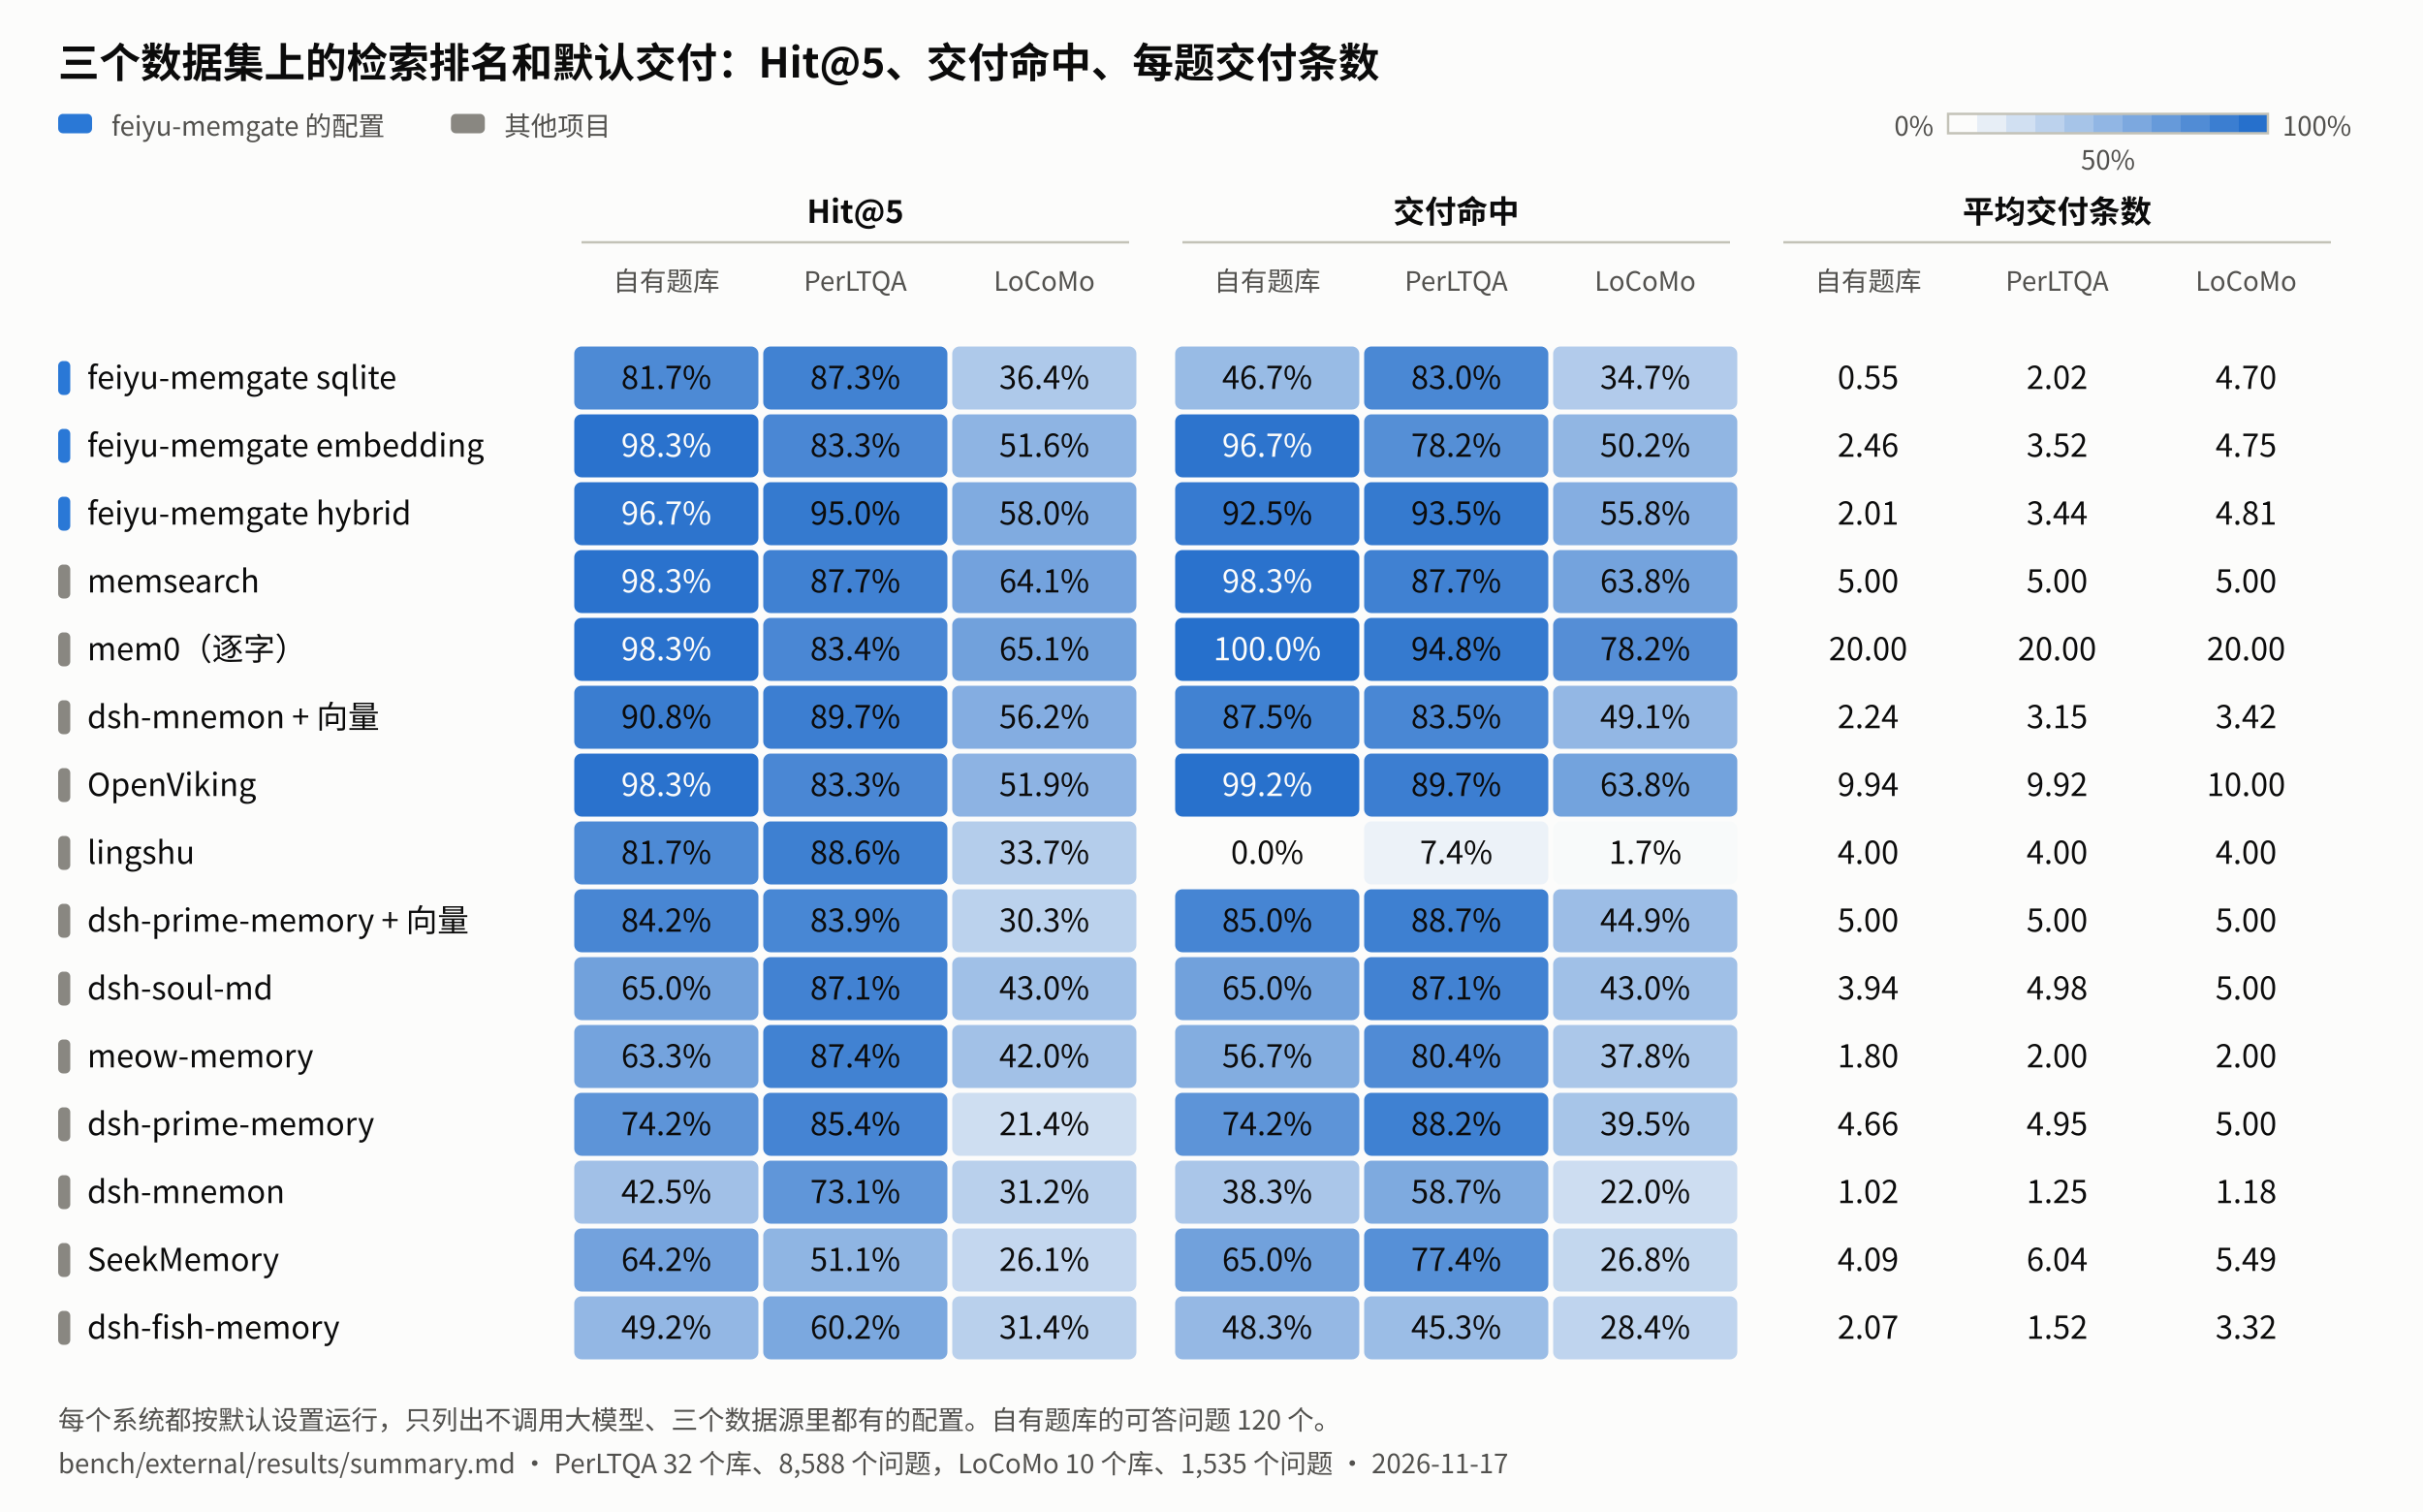
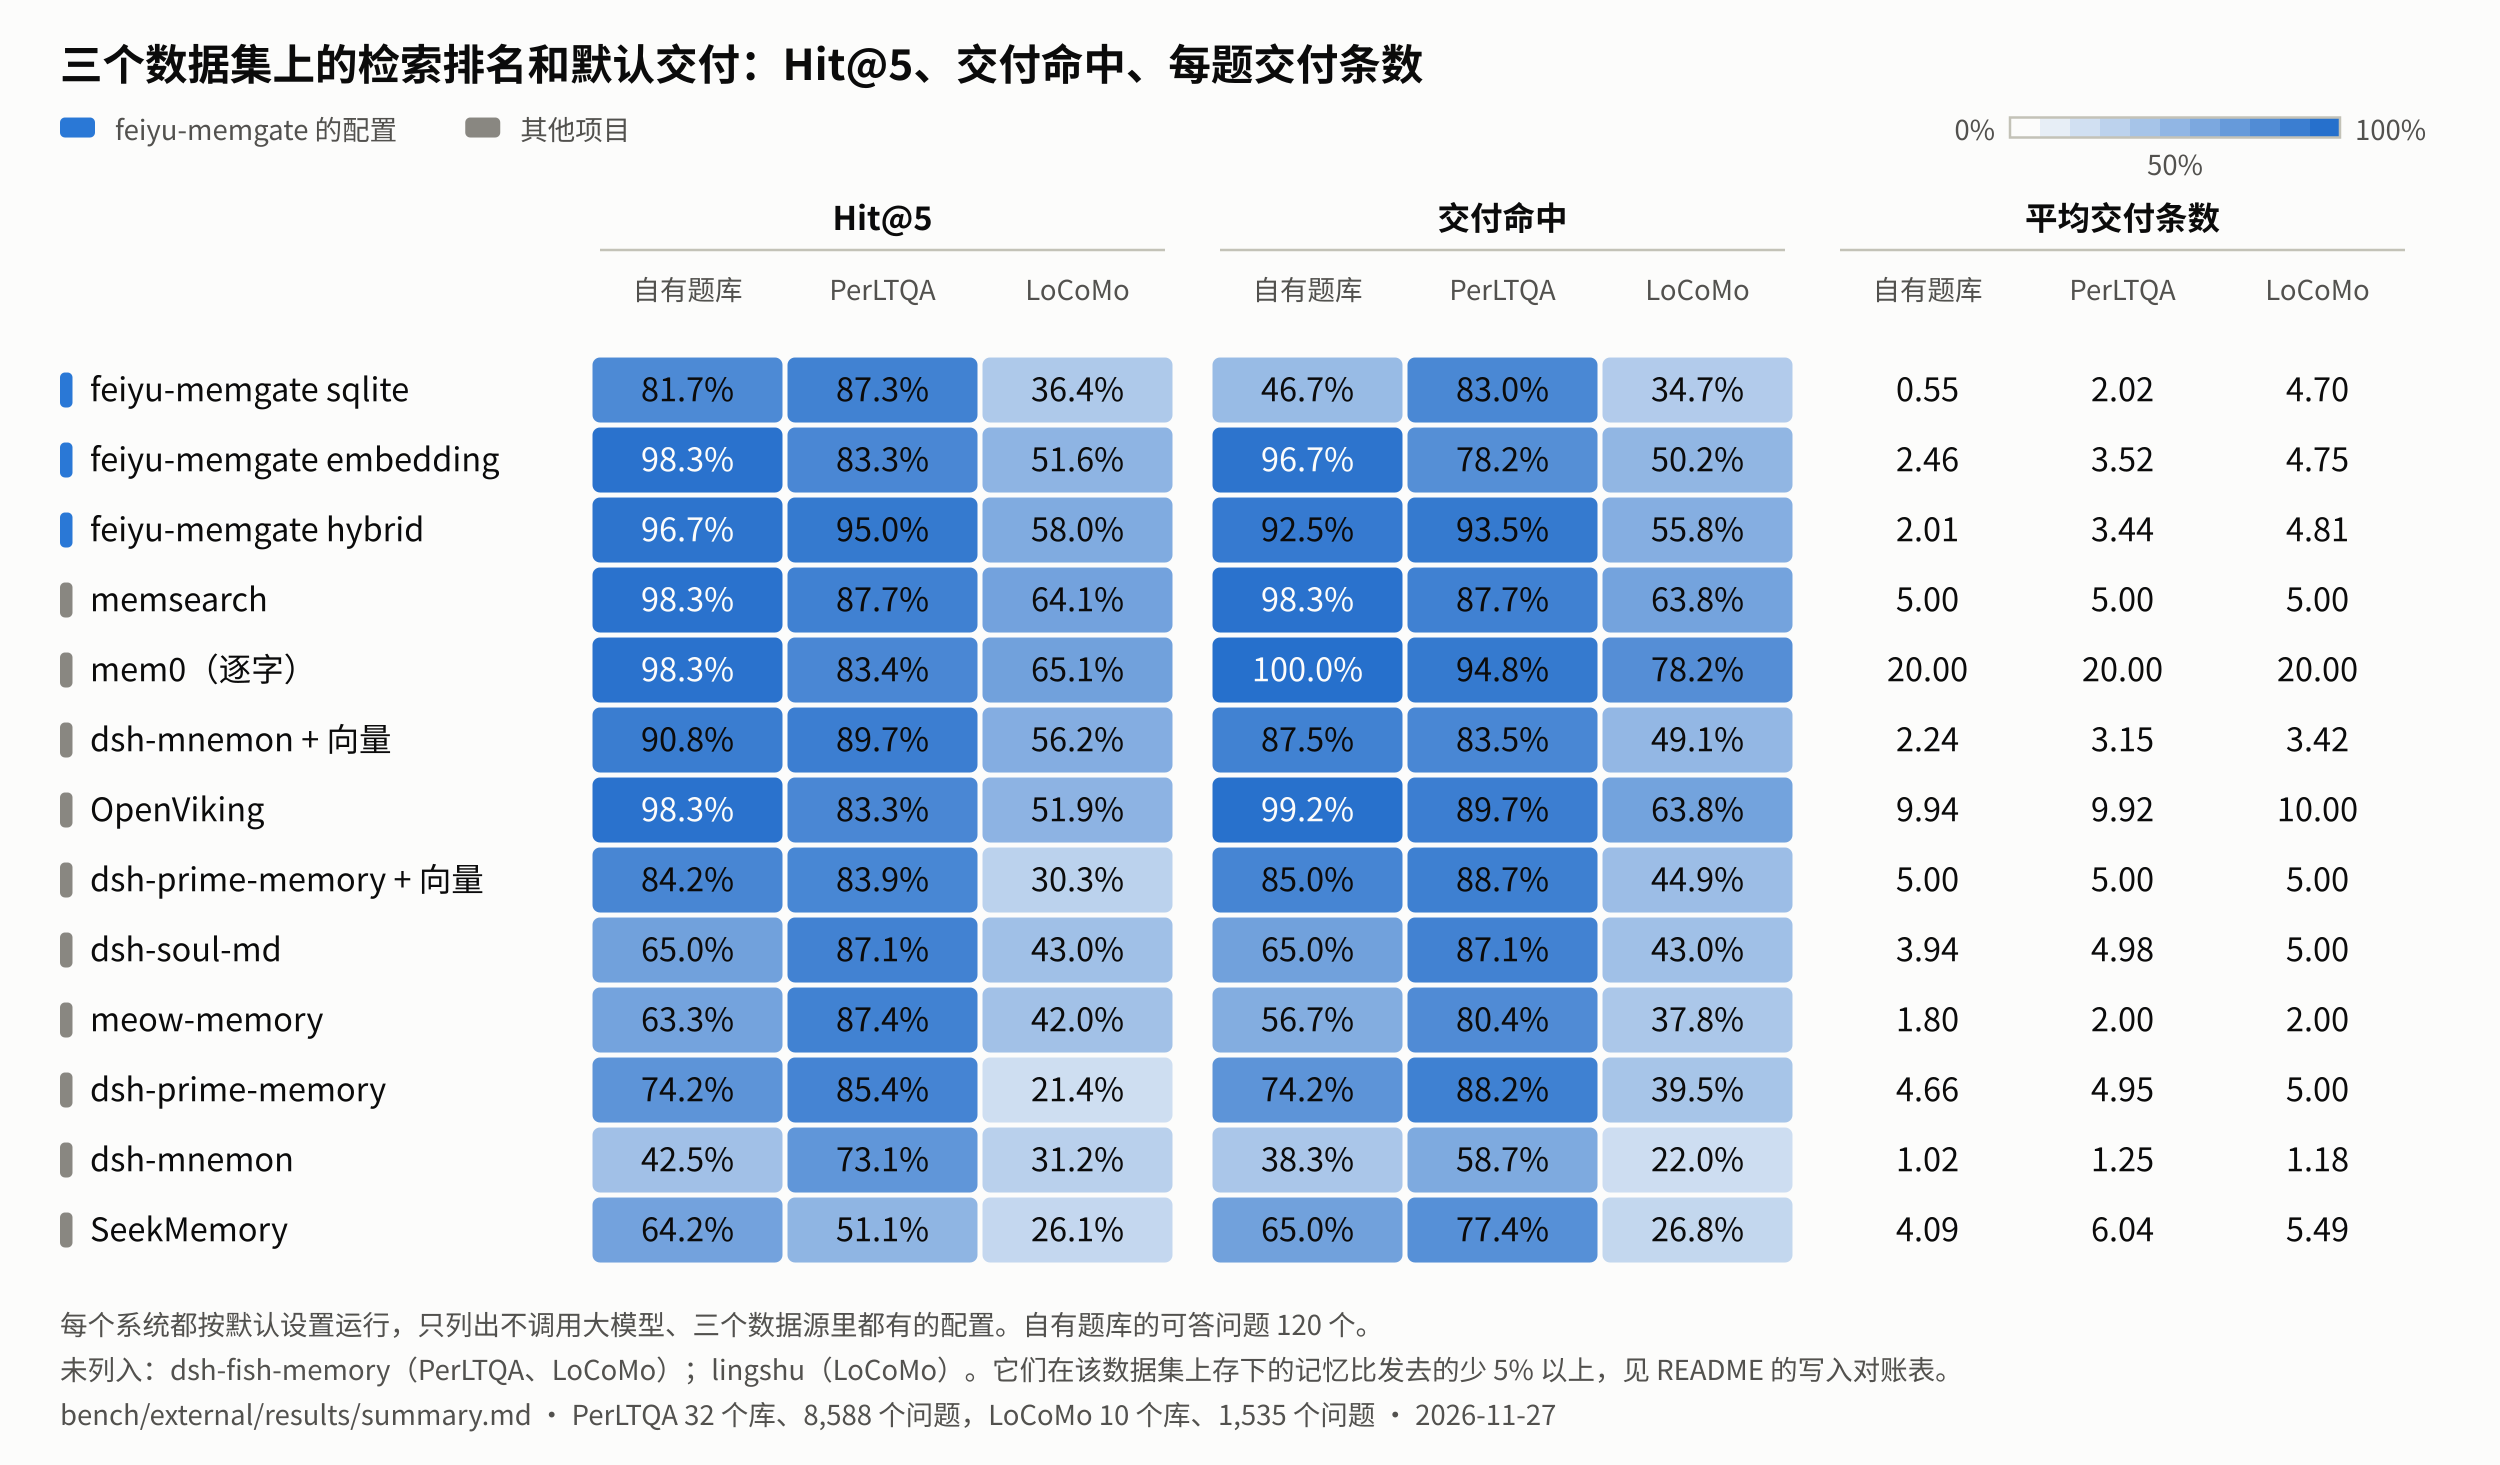
- <svg xmlns="http://www.w3.org/2000/svg" width="1000" height="624" viewBox="0 0 1000 624" role="img" lang="zh">
+ <svg xmlns="http://www.w3.org/2000/svg" width="1000" height="586" viewBox="0 0 1000 586" role="img" lang="zh">
  <style>text{font-family:-apple-system, "Segoe UI", "Microsoft YaHei", "PingFang SC", "Noto Sans CJK SC", "Helvetica Neue", Arial, sans-serif;fill:#52514e;font-size:13px}.t{font-size:17px;font-weight:600;fill:#0b0b0b}.l{font-size:13px;fill:#0b0b0b}.lb{font-size:13px;font-weight:600;fill:#0b0b0b}.s{font-size:11px;fill:#52514e}.grid{stroke:#e1e0d9;stroke-width:1;fill:none}.axis{stroke:#c3c2b7;stroke-width:1;fill:none}.tick{stroke:#0b0b0b;stroke-width:2;fill:none}.lead{stroke-width:1;fill:none}.fa{fill:#2a78d6}.fo{fill:#898781}.tint{fill:#898781;fill-opacity:0.35}</style>
-   <rect width="1000" height="624" fill="#fcfcfb" />
+   <rect width="1000" height="586" fill="#fcfcfb" />
  <text x="24.0" y="32.0" class="t">三个数据集上的检索排名和默认交付：Hit@5、交付命中、每题交付条数</text>
  <rect x="24.0" y="47.0" width="14" height="8" rx="2" class="fa" />
  <text x="46.0" y="56.0" class="s">feiyu-memgate 的配置</text>
  <rect x="186.1" y="47.0" width="14" height="8" rx="2" class="fo" />
  <text x="208.1" y="56.0" class="s">其他项目</text>
  <rect x="804.0" y="47.0" width="12" height="8" fill="#fcfcfb" />
  <rect x="816.0" y="47.0" width="12" height="8" fill="#e7eef6" />
  <rect x="828.0" y="47.0" width="12" height="8" fill="#d1e0f2" />
  <rect x="840.0" y="47.0" width="12" height="8" fill="#bcd2ed" />
  <rect x="852.0" y="47.0" width="12" height="8" fill="#a6c4e8" />
  <rect x="864.0" y="47.0" width="12" height="8" fill="#91b6e4" />
  <rect x="876.0" y="47.0" width="12" height="8" fill="#7ca8df" />
  <rect x="888.0" y="47.0" width="12" height="8" fill="#669ada" />
  <rect x="900.0" y="47.0" width="12" height="8" fill="#518cd5" />
  <rect x="912.0" y="47.0" width="12" height="8" fill="#3b7ed1" />
  <rect x="924.0" y="47.0" width="12" height="8" fill="#2670cc" />
  <rect x="804.0" y="47.0" width="132" height="8" fill="none" class="axis" />
  <text x="798.0" y="56.0" class="s" text-anchor="end">0%</text>
  <text x="942.0" y="56.0" class="s">100%</text>
  <text x="870.0" y="70.0" class="s" text-anchor="middle">50%</text>
  <text x="353.0" y="92.0" class="lb" text-anchor="middle">Hit@5</text>
  <line x1="240.0" y1="100.0" x2="466.0" y2="100.0" class="axis" />
  <text x="275.0" y="120.0" class="s" text-anchor="middle">自有题库</text>
  <text x="353.0" y="120.0" class="s" text-anchor="middle">PerLTQA</text>
  <text x="431.0" y="120.0" class="s" text-anchor="middle">LoCoMo</text>
  <text x="601.0" y="92.0" class="lb" text-anchor="middle">交付命中</text>
  <line x1="488.0" y1="100.0" x2="714.0" y2="100.0" class="axis" />
  <text x="523.0" y="120.0" class="s" text-anchor="middle">自有题库</text>
  <text x="601.0" y="120.0" class="s" text-anchor="middle">PerLTQA</text>
  <text x="679.0" y="120.0" class="s" text-anchor="middle">LoCoMo</text>
  <text x="849.0" y="92.0" class="lb" text-anchor="middle">平均交付条数</text>
  <line x1="736.0" y1="100.0" x2="962.0" y2="100.0" class="axis" />
  <text x="771.0" y="120.0" class="s" text-anchor="middle">自有题库</text>
  <text x="849.0" y="120.0" class="s" text-anchor="middle">PerLTQA</text>
  <text x="927.0" y="120.0" class="s" text-anchor="middle">LoCoMo</text>
  <rect x="24.0" y="149.0" width="5" height="14" rx="2" class="fa" />
  <text x="36.0" y="160.5" class="l">feiyu-memgate sqlite</text>
  <rect x="237.0" y="143.0" width="76.0" height="26.0" rx="3" fill="#4d8ad5" />
  <text x="275.0" y="160.5" class="l" text-anchor="middle" style="fill:#0b0b0b">81.7%</text>
  <rect x="315.0" y="143.0" width="76.0" height="26.0" rx="3" fill="#4182d2" />
  <text x="353.0" y="160.5" class="l" text-anchor="middle" style="fill:#0b0b0b">87.3%</text>
  <rect x="393.0" y="143.0" width="76.0" height="26.0" rx="3" fill="#aec9ea" />
  <text x="431.0" y="160.5" class="l" text-anchor="middle" style="fill:#0b0b0b">36.4%</text>
  <rect x="485.0" y="143.0" width="76.0" height="26.0" rx="3" fill="#98bbe5" />
  <text x="523.0" y="160.5" class="l" text-anchor="middle" style="fill:#0b0b0b">46.7%</text>
  <rect x="563.0" y="143.0" width="76.0" height="26.0" rx="3" fill="#4a88d4" />
  <text x="601.0" y="160.5" class="l" text-anchor="middle" style="fill:#0b0b0b">83.0%</text>
  <rect x="641.0" y="143.0" width="76.0" height="26.0" rx="3" fill="#b2cbeb" />
  <text x="679.0" y="160.5" class="l" text-anchor="middle" style="fill:#0b0b0b">34.7%</text>
  <text x="771.0" y="160.5" class="l" text-anchor="middle" style="fill:#0b0b0b">0.55</text>
  <text x="849.0" y="160.5" class="l" text-anchor="middle" style="fill:#0b0b0b">2.02</text>
  <text x="927.0" y="160.5" class="l" text-anchor="middle" style="fill:#0b0b0b">4.70</text>
  <rect x="24.0" y="177.0" width="5" height="14" rx="2" class="fa" />
  <text x="36.0" y="188.5" class="l">feiyu-memgate embedding</text>
  <rect x="237.0" y="171.0" width="76.0" height="26.0" rx="3" fill="#2a72cd" />
  <text x="275.0" y="188.5" class="l" text-anchor="middle" style="fill:#fcfcfb">98.3%</text>
  <rect x="315.0" y="171.0" width="76.0" height="26.0" rx="3" fill="#4a87d4" />
  <text x="353.0" y="188.5" class="l" text-anchor="middle" style="fill:#0b0b0b">83.3%</text>
  <rect x="393.0" y="171.0" width="76.0" height="26.0" rx="3" fill="#8eb4e3" />
  <text x="431.0" y="188.5" class="l" text-anchor="middle" style="fill:#0b0b0b">51.6%</text>
  <rect x="485.0" y="171.0" width="76.0" height="26.0" rx="3" fill="#2d74cd" />
  <text x="523.0" y="188.5" class="l" text-anchor="middle" style="fill:#fcfcfb">96.7%</text>
  <rect x="563.0" y="171.0" width="76.0" height="26.0" rx="3" fill="#558fd6" />
  <text x="601.0" y="188.5" class="l" text-anchor="middle" style="fill:#0b0b0b">78.2%</text>
  <rect x="641.0" y="171.0" width="76.0" height="26.0" rx="3" fill="#91b6e3" />
  <text x="679.0" y="188.5" class="l" text-anchor="middle" style="fill:#0b0b0b">50.2%</text>
  <text x="771.0" y="188.5" class="l" text-anchor="middle" style="fill:#0b0b0b">2.46</text>
  <text x="849.0" y="188.5" class="l" text-anchor="middle" style="fill:#0b0b0b">3.52</text>
  <text x="927.0" y="188.5" class="l" text-anchor="middle" style="fill:#0b0b0b">4.75</text>
  <rect x="24.0" y="205.0" width="5" height="14" rx="2" class="fa" />
  <text x="36.0" y="216.5" class="l">feiyu-memgate hybrid</text>
  <rect x="237.0" y="199.0" width="76.0" height="26.0" rx="3" fill="#2d74cd" />
  <text x="275.0" y="216.5" class="l" text-anchor="middle" style="fill:#fcfcfb">96.7%</text>
  <rect x="315.0" y="199.0" width="76.0" height="26.0" rx="3" fill="#357acf" />
  <text x="353.0" y="216.5" class="l" text-anchor="middle" style="fill:#0b0b0b">95.0%</text>
  <rect x="393.0" y="199.0" width="76.0" height="26.0" rx="3" fill="#80abe0" />
  <text x="431.0" y="216.5" class="l" text-anchor="middle" style="fill:#0b0b0b">58.0%</text>
  <rect x="485.0" y="199.0" width="76.0" height="26.0" rx="3" fill="#367ad0" />
  <text x="523.0" y="216.5" class="l" text-anchor="middle" style="fill:#0b0b0b">92.5%</text>
  <rect x="563.0" y="199.0" width="76.0" height="26.0" rx="3" fill="#357acf" />
  <text x="601.0" y="216.5" class="l" text-anchor="middle" style="fill:#0b0b0b">93.5%</text>
  <rect x="641.0" y="199.0" width="76.0" height="26.0" rx="3" fill="#85aee1" />
  <text x="679.0" y="216.5" class="l" text-anchor="middle" style="fill:#0b0b0b">55.8%</text>
  <text x="771.0" y="216.5" class="l" text-anchor="middle" style="fill:#0b0b0b">2.01</text>
  <text x="849.0" y="216.5" class="l" text-anchor="middle" style="fill:#0b0b0b">3.44</text>
  <text x="927.0" y="216.5" class="l" text-anchor="middle" style="fill:#0b0b0b">4.81</text>
  <rect x="24.0" y="233.0" width="5" height="14" rx="2" class="fo" />
  <text x="36.0" y="244.5" class="l">memsearch</text>
  <rect x="237.0" y="227.0" width="76.0" height="26.0" rx="3" fill="#2a72cd" />
  <text x="275.0" y="244.5" class="l" text-anchor="middle" style="fill:#fcfcfb">98.3%</text>
  <rect x="315.0" y="227.0" width="76.0" height="26.0" rx="3" fill="#4081d2" />
  <text x="353.0" y="244.5" class="l" text-anchor="middle" style="fill:#0b0b0b">87.7%</text>
  <rect x="393.0" y="227.0" width="76.0" height="26.0" rx="3" fill="#73a2dd" />
  <text x="431.0" y="244.5" class="l" text-anchor="middle" style="fill:#0b0b0b">64.1%</text>
  <rect x="485.0" y="227.0" width="76.0" height="26.0" rx="3" fill="#2a72cd" />
  <text x="523.0" y="244.5" class="l" text-anchor="middle" style="fill:#fcfcfb">98.3%</text>
  <rect x="563.0" y="227.0" width="76.0" height="26.0" rx="3" fill="#4081d2" />
  <text x="601.0" y="244.5" class="l" text-anchor="middle" style="fill:#0b0b0b">87.7%</text>
  <rect x="641.0" y="227.0" width="76.0" height="26.0" rx="3" fill="#74a3dd" />
  <text x="679.0" y="244.5" class="l" text-anchor="middle" style="fill:#0b0b0b">63.8%</text>
  <text x="771.0" y="244.5" class="l" text-anchor="middle" style="fill:#0b0b0b">5.00</text>
  <text x="849.0" y="244.5" class="l" text-anchor="middle" style="fill:#0b0b0b">5.00</text>
  <text x="927.0" y="244.5" class="l" text-anchor="middle" style="fill:#0b0b0b">5.00</text>
  <rect x="24.0" y="261.0" width="5" height="14" rx="2" class="fo" />
  <text x="36.0" y="272.5" class="l">mem0（逐字）</text>
  <rect x="237.0" y="255.0" width="76.0" height="26.0" rx="3" fill="#2a72cd" />
  <text x="275.0" y="272.5" class="l" text-anchor="middle" style="fill:#fcfcfb">98.3%</text>
  <rect x="315.0" y="255.0" width="76.0" height="26.0" rx="3" fill="#4a87d4" />
  <text x="353.0" y="272.5" class="l" text-anchor="middle" style="fill:#0b0b0b">83.4%</text>
  <rect x="393.0" y="255.0" width="76.0" height="26.0" rx="3" fill="#71a1dc" />
  <text x="431.0" y="272.5" class="l" text-anchor="middle" style="fill:#0b0b0b">65.1%</text>
  <rect x="485.0" y="255.0" width="76.0" height="26.0" rx="3" fill="#2670cc" />
  <text x="523.0" y="272.5" class="l" text-anchor="middle" style="fill:#fcfcfb">100.0%</text>
  <rect x="563.0" y="255.0" width="76.0" height="26.0" rx="3" fill="#357acf" />
  <text x="601.0" y="272.5" class="l" text-anchor="middle" style="fill:#0b0b0b">94.8%</text>
  <rect x="641.0" y="255.0" width="76.0" height="26.0" rx="3" fill="#558ed6" />
  <text x="679.0" y="272.5" class="l" text-anchor="middle" style="fill:#0b0b0b">78.2%</text>
  <text x="771.0" y="272.5" class="l" text-anchor="middle" style="fill:#0b0b0b">20.00</text>
  <text x="849.0" y="272.5" class="l" text-anchor="middle" style="fill:#0b0b0b">20.00</text>
  <text x="927.0" y="272.5" class="l" text-anchor="middle" style="fill:#0b0b0b">20.00</text>
  <rect x="24.0" y="289.0" width="5" height="14" rx="2" class="fo" />
  <text x="36.0" y="300.5" class="l">dsh-mnemon + 向量</text>
  <rect x="237.0" y="283.0" width="76.0" height="26.0" rx="3" fill="#3a7dd0" />
  <text x="275.0" y="300.5" class="l" text-anchor="middle" style="fill:#0b0b0b">90.8%</text>
  <rect x="315.0" y="283.0" width="76.0" height="26.0" rx="3" fill="#3c7ed1" />
  <text x="353.0" y="300.5" class="l" text-anchor="middle" style="fill:#0b0b0b">89.7%</text>
  <rect x="393.0" y="283.0" width="76.0" height="26.0" rx="3" fill="#84ade1" />
  <text x="431.0" y="300.5" class="l" text-anchor="middle" style="fill:#0b0b0b">56.2%</text>
  <rect x="485.0" y="283.0" width="76.0" height="26.0" rx="3" fill="#4182d2" />
  <text x="523.0" y="300.5" class="l" text-anchor="middle" style="fill:#0b0b0b">87.5%</text>
  <rect x="563.0" y="283.0" width="76.0" height="26.0" rx="3" fill="#4987d4" />
  <text x="601.0" y="300.5" class="l" text-anchor="middle" style="fill:#0b0b0b">83.5%</text>
  <rect x="641.0" y="283.0" width="76.0" height="26.0" rx="3" fill="#93b7e4" />
  <text x="679.0" y="300.5" class="l" text-anchor="middle" style="fill:#0b0b0b">49.1%</text>
  <text x="771.0" y="300.5" class="l" text-anchor="middle" style="fill:#0b0b0b">2.24</text>
  <text x="849.0" y="300.5" class="l" text-anchor="middle" style="fill:#0b0b0b">3.15</text>
  <text x="927.0" y="300.5" class="l" text-anchor="middle" style="fill:#0b0b0b">3.42</text>
  <rect x="24.0" y="317.0" width="5" height="14" rx="2" class="fo" />
  <text x="36.0" y="328.5" class="l">OpenViking</text>
  <rect x="237.0" y="311.0" width="76.0" height="26.0" rx="3" fill="#2a72cd" />
  <text x="275.0" y="328.5" class="l" text-anchor="middle" style="fill:#fcfcfb">98.3%</text>
  <rect x="315.0" y="311.0" width="76.0" height="26.0" rx="3" fill="#4a87d4" />
  <text x="353.0" y="328.5" class="l" text-anchor="middle" style="fill:#0b0b0b">83.3%</text>
  <rect x="393.0" y="311.0" width="76.0" height="26.0" rx="3" fill="#8db3e3" />
  <text x="431.0" y="328.5" class="l" text-anchor="middle" style="fill:#0b0b0b">51.9%</text>
  <rect x="485.0" y="311.0" width="76.0" height="26.0" rx="3" fill="#2871cc" />
  <text x="523.0" y="328.5" class="l" text-anchor="middle" style="fill:#fcfcfb">99.2%</text>
  <rect x="563.0" y="311.0" width="76.0" height="26.0" rx="3" fill="#3c7ed1" />
  <text x="601.0" y="328.5" class="l" text-anchor="middle" style="fill:#0b0b0b">89.7%</text>
  <rect x="641.0" y="311.0" width="76.0" height="26.0" rx="3" fill="#73a3dd" />
  <text x="679.0" y="328.5" class="l" text-anchor="middle" style="fill:#0b0b0b">63.8%</text>
  <text x="771.0" y="328.5" class="l" text-anchor="middle" style="fill:#0b0b0b">9.94</text>
  <text x="849.0" y="328.5" class="l" text-anchor="middle" style="fill:#0b0b0b">9.92</text>
  <text x="927.0" y="328.5" class="l" text-anchor="middle" style="fill:#0b0b0b">10.00</text>
  <rect x="24.0" y="345.0" width="5" height="14" rx="2" class="fo" />
-   <text x="36.0" y="356.5" class="l">lingshu</text>
-   <rect x="237.0" y="339.0" width="76.0" height="26.0" rx="3" fill="#4d8ad5" />
-   <text x="275.0" y="356.5" class="l" text-anchor="middle" style="fill:#0b0b0b">81.7%</text>
-   <rect x="315.0" y="339.0" width="76.0" height="26.0" rx="3" fill="#3e80d1" />
-   <text x="353.0" y="356.5" class="l" text-anchor="middle" style="fill:#0b0b0b">88.6%</text>
-   <rect x="393.0" y="339.0" width="76.0" height="26.0" rx="3" fill="#b4cdeb" />
-   <text x="431.0" y="356.5" class="l" text-anchor="middle" style="fill:#0b0b0b">33.7%</text>
-   <rect x="485.0" y="339.0" width="76.0" height="26.0" rx="3" fill="#fcfcfb" />
-   <text x="523.0" y="356.5" class="l" text-anchor="middle" style="fill:#0b0b0b">0.0%</text>
-   <rect x="563.0" y="339.0" width="76.0" height="26.0" rx="3" fill="#ecf2f8" />
-   <text x="601.0" y="356.5" class="l" text-anchor="middle" style="fill:#0b0b0b">7.4%</text>
-   <rect x="641.0" y="339.0" width="76.0" height="26.0" rx="3" fill="#f8fafa" />
-   <text x="679.0" y="356.5" class="l" text-anchor="middle" style="fill:#0b0b0b">1.7%</text>
-   <text x="771.0" y="356.5" class="l" text-anchor="middle" style="fill:#0b0b0b">4.00</text>
-   <text x="849.0" y="356.5" class="l" text-anchor="middle" style="fill:#0b0b0b">4.00</text>
-   <text x="927.0" y="356.5" class="l" text-anchor="middle" style="fill:#0b0b0b">4.00</text>
+   <text x="36.0" y="356.5" class="l">dsh-prime-memory + 向量</text>
+   <rect x="237.0" y="339.0" width="76.0" height="26.0" rx="3" fill="#4886d3" />
+   <text x="275.0" y="356.5" class="l" text-anchor="middle" style="fill:#0b0b0b">84.2%</text>
+   <rect x="315.0" y="339.0" width="76.0" height="26.0" rx="3" fill="#4887d4" />
+   <text x="353.0" y="356.5" class="l" text-anchor="middle" style="fill:#0b0b0b">83.9%</text>
+   <rect x="393.0" y="339.0" width="76.0" height="26.0" rx="3" fill="#bbd2ed" />
+   <text x="431.0" y="356.5" class="l" text-anchor="middle" style="fill:#0b0b0b">30.3%</text>
+   <rect x="485.0" y="339.0" width="76.0" height="26.0" rx="3" fill="#4685d3" />
+   <text x="523.0" y="356.5" class="l" text-anchor="middle" style="fill:#0b0b0b">85.0%</text>
+   <rect x="563.0" y="339.0" width="76.0" height="26.0" rx="3" fill="#3e80d1" />
+   <text x="601.0" y="356.5" class="l" text-anchor="middle" style="fill:#0b0b0b">88.7%</text>
+   <rect x="641.0" y="339.0" width="76.0" height="26.0" rx="3" fill="#9cbde6" />
+   <text x="679.0" y="356.5" class="l" text-anchor="middle" style="fill:#0b0b0b">44.9%</text>
+   <text x="771.0" y="356.5" class="l" text-anchor="middle" style="fill:#0b0b0b">5.00</text>
+   <text x="849.0" y="356.5" class="l" text-anchor="middle" style="fill:#0b0b0b">5.00</text>
+   <text x="927.0" y="356.5" class="l" text-anchor="middle" style="fill:#0b0b0b">5.00</text>
  <rect x="24.0" y="373.0" width="5" height="14" rx="2" class="fo" />
-   <text x="36.0" y="384.5" class="l">dsh-prime-memory + 向量</text>
-   <rect x="237.0" y="367.0" width="76.0" height="26.0" rx="3" fill="#4886d3" />
-   <text x="275.0" y="384.5" class="l" text-anchor="middle" style="fill:#0b0b0b">84.2%</text>
-   <rect x="315.0" y="367.0" width="76.0" height="26.0" rx="3" fill="#4887d4" />
-   <text x="353.0" y="384.5" class="l" text-anchor="middle" style="fill:#0b0b0b">83.9%</text>
-   <rect x="393.0" y="367.0" width="76.0" height="26.0" rx="3" fill="#bbd2ed" />
-   <text x="431.0" y="384.5" class="l" text-anchor="middle" style="fill:#0b0b0b">30.3%</text>
-   <rect x="485.0" y="367.0" width="76.0" height="26.0" rx="3" fill="#4685d3" />
-   <text x="523.0" y="384.5" class="l" text-anchor="middle" style="fill:#0b0b0b">85.0%</text>
-   <rect x="563.0" y="367.0" width="76.0" height="26.0" rx="3" fill="#3e80d1" />
-   <text x="601.0" y="384.5" class="l" text-anchor="middle" style="fill:#0b0b0b">88.7%</text>
-   <rect x="641.0" y="367.0" width="76.0" height="26.0" rx="3" fill="#9cbde6" />
-   <text x="679.0" y="384.5" class="l" text-anchor="middle" style="fill:#0b0b0b">44.9%</text>
-   <text x="771.0" y="384.5" class="l" text-anchor="middle" style="fill:#0b0b0b">5.00</text>
-   <text x="849.0" y="384.5" class="l" text-anchor="middle" style="fill:#0b0b0b">5.00</text>
+   <text x="36.0" y="384.5" class="l">dsh-soul-md</text>
+   <rect x="237.0" y="367.0" width="76.0" height="26.0" rx="3" fill="#71a1dc" />
+   <text x="275.0" y="384.5" class="l" text-anchor="middle" style="fill:#0b0b0b">65.0%</text>
+   <rect x="315.0" y="367.0" width="76.0" height="26.0" rx="3" fill="#4282d2" />
+   <text x="353.0" y="384.5" class="l" text-anchor="middle" style="fill:#0b0b0b">87.1%</text>
+   <rect x="393.0" y="367.0" width="76.0" height="26.0" rx="3" fill="#a0c0e7" />
+   <text x="431.0" y="384.5" class="l" text-anchor="middle" style="fill:#0b0b0b">43.0%</text>
+   <rect x="485.0" y="367.0" width="76.0" height="26.0" rx="3" fill="#71a1dc" />
+   <text x="523.0" y="384.5" class="l" text-anchor="middle" style="fill:#0b0b0b">65.0%</text>
+   <rect x="563.0" y="367.0" width="76.0" height="26.0" rx="3" fill="#4282d2" />
+   <text x="601.0" y="384.5" class="l" text-anchor="middle" style="fill:#0b0b0b">87.1%</text>
+   <rect x="641.0" y="367.0" width="76.0" height="26.0" rx="3" fill="#a0c0e7" />
+   <text x="679.0" y="384.5" class="l" text-anchor="middle" style="fill:#0b0b0b">43.0%</text>
+   <text x="771.0" y="384.5" class="l" text-anchor="middle" style="fill:#0b0b0b">3.94</text>
+   <text x="849.0" y="384.5" class="l" text-anchor="middle" style="fill:#0b0b0b">4.98</text>
  <text x="927.0" y="384.5" class="l" text-anchor="middle" style="fill:#0b0b0b">5.00</text>
  <rect x="24.0" y="401.0" width="5" height="14" rx="2" class="fo" />
-   <text x="36.0" y="412.5" class="l">dsh-soul-md</text>
-   <rect x="237.0" y="395.0" width="76.0" height="26.0" rx="3" fill="#71a1dc" />
-   <text x="275.0" y="412.5" class="l" text-anchor="middle" style="fill:#0b0b0b">65.0%</text>
-   <rect x="315.0" y="395.0" width="76.0" height="26.0" rx="3" fill="#4282d2" />
-   <text x="353.0" y="412.5" class="l" text-anchor="middle" style="fill:#0b0b0b">87.1%</text>
-   <rect x="393.0" y="395.0" width="76.0" height="26.0" rx="3" fill="#a0c0e7" />
-   <text x="431.0" y="412.5" class="l" text-anchor="middle" style="fill:#0b0b0b">43.0%</text>
-   <rect x="485.0" y="395.0" width="76.0" height="26.0" rx="3" fill="#71a1dc" />
-   <text x="523.0" y="412.5" class="l" text-anchor="middle" style="fill:#0b0b0b">65.0%</text>
-   <rect x="563.0" y="395.0" width="76.0" height="26.0" rx="3" fill="#4282d2" />
-   <text x="601.0" y="412.5" class="l" text-anchor="middle" style="fill:#0b0b0b">87.1%</text>
-   <rect x="641.0" y="395.0" width="76.0" height="26.0" rx="3" fill="#a0c0e7" />
-   <text x="679.0" y="412.5" class="l" text-anchor="middle" style="fill:#0b0b0b">43.0%</text>
-   <text x="771.0" y="412.5" class="l" text-anchor="middle" style="fill:#0b0b0b">3.94</text>
-   <text x="849.0" y="412.5" class="l" text-anchor="middle" style="fill:#0b0b0b">4.98</text>
-   <text x="927.0" y="412.5" class="l" text-anchor="middle" style="fill:#0b0b0b">5.00</text>
+   <text x="36.0" y="412.5" class="l">meow-memory</text>
+   <rect x="237.0" y="395.0" width="76.0" height="26.0" rx="3" fill="#74a3dd" />
+   <text x="275.0" y="412.5" class="l" text-anchor="middle" style="fill:#0b0b0b">63.3%</text>
+   <rect x="315.0" y="395.0" width="76.0" height="26.0" rx="3" fill="#4182d2" />
+   <text x="353.0" y="412.5" class="l" text-anchor="middle" style="fill:#0b0b0b">87.4%</text>
+   <rect x="393.0" y="395.0" width="76.0" height="26.0" rx="3" fill="#a2c1e7" />
+   <text x="431.0" y="412.5" class="l" text-anchor="middle" style="fill:#0b0b0b">42.0%</text>
+   <rect x="485.0" y="395.0" width="76.0" height="26.0" rx="3" fill="#83ade0" />
+   <text x="523.0" y="412.5" class="l" text-anchor="middle" style="fill:#0b0b0b">56.7%</text>
+   <rect x="563.0" y="395.0" width="76.0" height="26.0" rx="3" fill="#508bd5" />
+   <text x="601.0" y="412.5" class="l" text-anchor="middle" style="fill:#0b0b0b">80.4%</text>
+   <rect x="641.0" y="395.0" width="76.0" height="26.0" rx="3" fill="#abc7e9" />
+   <text x="679.0" y="412.5" class="l" text-anchor="middle" style="fill:#0b0b0b">37.8%</text>
+   <text x="771.0" y="412.5" class="l" text-anchor="middle" style="fill:#0b0b0b">1.80</text>
+   <text x="849.0" y="412.5" class="l" text-anchor="middle" style="fill:#0b0b0b">2.00</text>
+   <text x="927.0" y="412.5" class="l" text-anchor="middle" style="fill:#0b0b0b">2.00</text>
  <rect x="24.0" y="429.0" width="5" height="14" rx="2" class="fo" />
-   <text x="36.0" y="440.5" class="l">meow-memory</text>
-   <rect x="237.0" y="423.0" width="76.0" height="26.0" rx="3" fill="#74a3dd" />
-   <text x="275.0" y="440.5" class="l" text-anchor="middle" style="fill:#0b0b0b">63.3%</text>
-   <rect x="315.0" y="423.0" width="76.0" height="26.0" rx="3" fill="#4182d2" />
-   <text x="353.0" y="440.5" class="l" text-anchor="middle" style="fill:#0b0b0b">87.4%</text>
-   <rect x="393.0" y="423.0" width="76.0" height="26.0" rx="3" fill="#a2c1e7" />
-   <text x="431.0" y="440.5" class="l" text-anchor="middle" style="fill:#0b0b0b">42.0%</text>
-   <rect x="485.0" y="423.0" width="76.0" height="26.0" rx="3" fill="#83ade0" />
-   <text x="523.0" y="440.5" class="l" text-anchor="middle" style="fill:#0b0b0b">56.7%</text>
-   <rect x="563.0" y="423.0" width="76.0" height="26.0" rx="3" fill="#508bd5" />
-   <text x="601.0" y="440.5" class="l" text-anchor="middle" style="fill:#0b0b0b">80.4%</text>
-   <rect x="641.0" y="423.0" width="76.0" height="26.0" rx="3" fill="#abc7e9" />
-   <text x="679.0" y="440.5" class="l" text-anchor="middle" style="fill:#0b0b0b">37.8%</text>
-   <text x="771.0" y="440.5" class="l" text-anchor="middle" style="fill:#0b0b0b">1.80</text>
-   <text x="849.0" y="440.5" class="l" text-anchor="middle" style="fill:#0b0b0b">2.00</text>
-   <text x="927.0" y="440.5" class="l" text-anchor="middle" style="fill:#0b0b0b">2.00</text>
+   <text x="36.0" y="440.5" class="l">dsh-prime-memory</text>
+   <rect x="237.0" y="423.0" width="76.0" height="26.0" rx="3" fill="#5d94d8" />
+   <text x="275.0" y="440.5" class="l" text-anchor="middle" style="fill:#0b0b0b">74.2%</text>
+   <rect x="315.0" y="423.0" width="76.0" height="26.0" rx="3" fill="#4584d3" />
+   <text x="353.0" y="440.5" class="l" text-anchor="middle" style="fill:#0b0b0b">85.4%</text>
+   <rect x="393.0" y="423.0" width="76.0" height="26.0" rx="3" fill="#cedef1" />
+   <text x="431.0" y="440.5" class="l" text-anchor="middle" style="fill:#0b0b0b">21.4%</text>
+   <rect x="485.0" y="423.0" width="76.0" height="26.0" rx="3" fill="#5d94d8" />
+   <text x="523.0" y="440.5" class="l" text-anchor="middle" style="fill:#0b0b0b">74.2%</text>
+   <rect x="563.0" y="423.0" width="76.0" height="26.0" rx="3" fill="#3f81d2" />
+   <text x="601.0" y="440.5" class="l" text-anchor="middle" style="fill:#0b0b0b">88.2%</text>
+   <rect x="641.0" y="423.0" width="76.0" height="26.0" rx="3" fill="#a7c5e8" />
+   <text x="679.0" y="440.5" class="l" text-anchor="middle" style="fill:#0b0b0b">39.5%</text>
+   <text x="771.0" y="440.5" class="l" text-anchor="middle" style="fill:#0b0b0b">4.66</text>
+   <text x="849.0" y="440.5" class="l" text-anchor="middle" style="fill:#0b0b0b">4.95</text>
+   <text x="927.0" y="440.5" class="l" text-anchor="middle" style="fill:#0b0b0b">5.00</text>
  <rect x="24.0" y="457.0" width="5" height="14" rx="2" class="fo" />
-   <text x="36.0" y="468.5" class="l">dsh-prime-memory</text>
-   <rect x="237.0" y="451.0" width="76.0" height="26.0" rx="3" fill="#5d94d8" />
-   <text x="275.0" y="468.5" class="l" text-anchor="middle" style="fill:#0b0b0b">74.2%</text>
-   <rect x="315.0" y="451.0" width="76.0" height="26.0" rx="3" fill="#4584d3" />
-   <text x="353.0" y="468.5" class="l" text-anchor="middle" style="fill:#0b0b0b">85.4%</text>
-   <rect x="393.0" y="451.0" width="76.0" height="26.0" rx="3" fill="#cedef1" />
-   <text x="431.0" y="468.5" class="l" text-anchor="middle" style="fill:#0b0b0b">21.4%</text>
-   <rect x="485.0" y="451.0" width="76.0" height="26.0" rx="3" fill="#5d94d8" />
-   <text x="523.0" y="468.5" class="l" text-anchor="middle" style="fill:#0b0b0b">74.2%</text>
-   <rect x="563.0" y="451.0" width="76.0" height="26.0" rx="3" fill="#3f81d2" />
-   <text x="601.0" y="468.5" class="l" text-anchor="middle" style="fill:#0b0b0b">88.2%</text>
-   <rect x="641.0" y="451.0" width="76.0" height="26.0" rx="3" fill="#a7c5e8" />
-   <text x="679.0" y="468.5" class="l" text-anchor="middle" style="fill:#0b0b0b">39.5%</text>
-   <text x="771.0" y="468.5" class="l" text-anchor="middle" style="fill:#0b0b0b">4.66</text>
-   <text x="849.0" y="468.5" class="l" text-anchor="middle" style="fill:#0b0b0b">4.95</text>
-   <text x="927.0" y="468.5" class="l" text-anchor="middle" style="fill:#0b0b0b">5.00</text>
+   <text x="36.0" y="468.5" class="l">dsh-mnemon</text>
+   <rect x="237.0" y="451.0" width="76.0" height="26.0" rx="3" fill="#a1c0e7" />
+   <text x="275.0" y="468.5" class="l" text-anchor="middle" style="fill:#0b0b0b">42.5%</text>
+   <rect x="315.0" y="451.0" width="76.0" height="26.0" rx="3" fill="#6096d9" />
+   <text x="353.0" y="468.5" class="l" text-anchor="middle" style="fill:#0b0b0b">73.1%</text>
+   <rect x="393.0" y="451.0" width="76.0" height="26.0" rx="3" fill="#b9d0ec" />
+   <text x="431.0" y="468.5" class="l" text-anchor="middle" style="fill:#0b0b0b">31.2%</text>
+   <rect x="485.0" y="451.0" width="76.0" height="26.0" rx="3" fill="#aac6e9" />
+   <text x="523.0" y="468.5" class="l" text-anchor="middle" style="fill:#0b0b0b">38.3%</text>
+   <rect x="563.0" y="451.0" width="76.0" height="26.0" rx="3" fill="#7eaadf" />
+   <text x="601.0" y="468.5" class="l" text-anchor="middle" style="fill:#0b0b0b">58.7%</text>
+   <rect x="641.0" y="451.0" width="76.0" height="26.0" rx="3" fill="#cdddf1" />
+   <text x="679.0" y="468.5" class="l" text-anchor="middle" style="fill:#0b0b0b">22.0%</text>
+   <text x="771.0" y="468.5" class="l" text-anchor="middle" style="fill:#0b0b0b">1.02</text>
+   <text x="849.0" y="468.5" class="l" text-anchor="middle" style="fill:#0b0b0b">1.25</text>
+   <text x="927.0" y="468.5" class="l" text-anchor="middle" style="fill:#0b0b0b">1.18</text>
  <rect x="24.0" y="485.0" width="5" height="14" rx="2" class="fo" />
-   <text x="36.0" y="496.5" class="l">dsh-mnemon</text>
-   <rect x="237.0" y="479.0" width="76.0" height="26.0" rx="3" fill="#a1c0e7" />
-   <text x="275.0" y="496.5" class="l" text-anchor="middle" style="fill:#0b0b0b">42.5%</text>
-   <rect x="315.0" y="479.0" width="76.0" height="26.0" rx="3" fill="#6096d9" />
-   <text x="353.0" y="496.5" class="l" text-anchor="middle" style="fill:#0b0b0b">73.1%</text>
-   <rect x="393.0" y="479.0" width="76.0" height="26.0" rx="3" fill="#b9d0ec" />
-   <text x="431.0" y="496.5" class="l" text-anchor="middle" style="fill:#0b0b0b">31.2%</text>
-   <rect x="485.0" y="479.0" width="76.0" height="26.0" rx="3" fill="#aac6e9" />
-   <text x="523.0" y="496.5" class="l" text-anchor="middle" style="fill:#0b0b0b">38.3%</text>
-   <rect x="563.0" y="479.0" width="76.0" height="26.0" rx="3" fill="#7eaadf" />
-   <text x="601.0" y="496.5" class="l" text-anchor="middle" style="fill:#0b0b0b">58.7%</text>
-   <rect x="641.0" y="479.0" width="76.0" height="26.0" rx="3" fill="#cdddf1" />
-   <text x="679.0" y="496.5" class="l" text-anchor="middle" style="fill:#0b0b0b">22.0%</text>
-   <text x="771.0" y="496.5" class="l" text-anchor="middle" style="fill:#0b0b0b">1.02</text>
-   <text x="849.0" y="496.5" class="l" text-anchor="middle" style="fill:#0b0b0b">1.25</text>
-   <text x="927.0" y="496.5" class="l" text-anchor="middle" style="fill:#0b0b0b">1.18</text>
-   <rect x="24.0" y="513.0" width="5" height="14" rx="2" class="fo" />
-   <text x="36.0" y="524.5" class="l">SeekMemory</text>
-   <rect x="237.0" y="507.0" width="76.0" height="26.0" rx="3" fill="#73a2dd" />
-   <text x="275.0" y="524.5" class="l" text-anchor="middle" style="fill:#0b0b0b">64.2%</text>
-   <rect x="315.0" y="507.0" width="76.0" height="26.0" rx="3" fill="#8fb5e3" />
-   <text x="353.0" y="524.5" class="l" text-anchor="middle" style="fill:#0b0b0b">51.1%</text>
-   <rect x="393.0" y="507.0" width="76.0" height="26.0" rx="3" fill="#c4d7ef" />
-   <text x="431.0" y="524.5" class="l" text-anchor="middle" style="fill:#0b0b0b">26.1%</text>
-   <rect x="485.0" y="507.0" width="76.0" height="26.0" rx="3" fill="#71a1dc" />
-   <text x="523.0" y="524.5" class="l" text-anchor="middle" style="fill:#0b0b0b">65.0%</text>
-   <rect x="563.0" y="507.0" width="76.0" height="26.0" rx="3" fill="#5690d7" />
-   <text x="601.0" y="524.5" class="l" text-anchor="middle" style="fill:#0b0b0b">77.4%</text>
-   <rect x="641.0" y="507.0" width="76.0" height="26.0" rx="3" fill="#c3d7ee" />
-   <text x="679.0" y="524.5" class="l" text-anchor="middle" style="fill:#0b0b0b">26.8%</text>
-   <text x="771.0" y="524.5" class="l" text-anchor="middle" style="fill:#0b0b0b">4.09</text>
-   <text x="849.0" y="524.5" class="l" text-anchor="middle" style="fill:#0b0b0b">6.04</text>
-   <text x="927.0" y="524.5" class="l" text-anchor="middle" style="fill:#0b0b0b">5.49</text>
-   <rect x="24.0" y="541.0" width="5" height="14" rx="2" class="fo" />
-   <text x="36.0" y="552.5" class="l">dsh-fish-memory</text>
-   <rect x="237.0" y="535.0" width="76.0" height="26.0" rx="3" fill="#93b7e4" />
-   <text x="275.0" y="552.5" class="l" text-anchor="middle" style="fill:#0b0b0b">49.2%</text>
-   <rect x="315.0" y="535.0" width="76.0" height="26.0" rx="3" fill="#7ba8df" />
-   <text x="353.0" y="552.5" class="l" text-anchor="middle" style="fill:#0b0b0b">60.2%</text>
-   <rect x="393.0" y="535.0" width="76.0" height="26.0" rx="3" fill="#b9d0ec" />
-   <text x="431.0" y="552.5" class="l" text-anchor="middle" style="fill:#0b0b0b">31.4%</text>
-   <rect x="485.0" y="535.0" width="76.0" height="26.0" rx="3" fill="#95b8e4" />
-   <text x="523.0" y="552.5" class="l" text-anchor="middle" style="fill:#0b0b0b">48.3%</text>
-   <rect x="563.0" y="535.0" width="76.0" height="26.0" rx="3" fill="#9bbde6" />
-   <text x="601.0" y="552.5" class="l" text-anchor="middle" style="fill:#0b0b0b">45.3%</text>
-   <rect x="641.0" y="535.0" width="76.0" height="26.0" rx="3" fill="#bfd4ee" />
-   <text x="679.0" y="552.5" class="l" text-anchor="middle" style="fill:#0b0b0b">28.4%</text>
-   <text x="771.0" y="552.5" class="l" text-anchor="middle" style="fill:#0b0b0b">2.07</text>
-   <text x="849.0" y="552.5" class="l" text-anchor="middle" style="fill:#0b0b0b">1.52</text>
-   <text x="927.0" y="552.5" class="l" text-anchor="middle" style="fill:#0b0b0b">3.32</text>
-   <text x="24.0" y="590.0" class="s">每个系统都按默认设置运行，只列出不调用大模型、三个数据源里都有的配置。自有题库的可答问题 120 个。</text>
-   <text x="24.0" y="608.0" class="s">bench/external/results/summary.md · PerLTQA 32 个库、8,588 个问题，LoCoMo 10 个库、1,535 个问题 · 2026-11-17</text>
+   <text x="36.0" y="496.5" class="l">SeekMemory</text>
+   <rect x="237.0" y="479.0" width="76.0" height="26.0" rx="3" fill="#73a2dd" />
+   <text x="275.0" y="496.5" class="l" text-anchor="middle" style="fill:#0b0b0b">64.2%</text>
+   <rect x="315.0" y="479.0" width="76.0" height="26.0" rx="3" fill="#8fb5e3" />
+   <text x="353.0" y="496.5" class="l" text-anchor="middle" style="fill:#0b0b0b">51.1%</text>
+   <rect x="393.0" y="479.0" width="76.0" height="26.0" rx="3" fill="#c4d7ef" />
+   <text x="431.0" y="496.5" class="l" text-anchor="middle" style="fill:#0b0b0b">26.1%</text>
+   <rect x="485.0" y="479.0" width="76.0" height="26.0" rx="3" fill="#71a1dc" />
+   <text x="523.0" y="496.5" class="l" text-anchor="middle" style="fill:#0b0b0b">65.0%</text>
+   <rect x="563.0" y="479.0" width="76.0" height="26.0" rx="3" fill="#5690d7" />
+   <text x="601.0" y="496.5" class="l" text-anchor="middle" style="fill:#0b0b0b">77.4%</text>
+   <rect x="641.0" y="479.0" width="76.0" height="26.0" rx="3" fill="#c3d7ee" />
+   <text x="679.0" y="496.5" class="l" text-anchor="middle" style="fill:#0b0b0b">26.8%</text>
+   <text x="771.0" y="496.5" class="l" text-anchor="middle" style="fill:#0b0b0b">4.09</text>
+   <text x="849.0" y="496.5" class="l" text-anchor="middle" style="fill:#0b0b0b">6.04</text>
+   <text x="927.0" y="496.5" class="l" text-anchor="middle" style="fill:#0b0b0b">5.49</text>
+   <text x="24.0" y="534.0" class="s">每个系统都按默认设置运行，只列出不调用大模型、三个数据源里都有的配置。自有题库的可答问题 120 个。</text>
+   <text x="24.0" y="552.0" class="s">未列入：dsh-fish-memory（PerLTQA、LoCoMo）；lingshu（LoCoMo）。它们在该数据集上存下的记忆比发去的少 5% 以上，见 README 的写入对账表。</text>
+   <text x="24.0" y="570.0" class="s">bench/external/results/summary.md · PerLTQA 32 个库、8,588 个问题，LoCoMo 10 个库、1,535 个问题 · 2026-11-27</text>
</svg>
